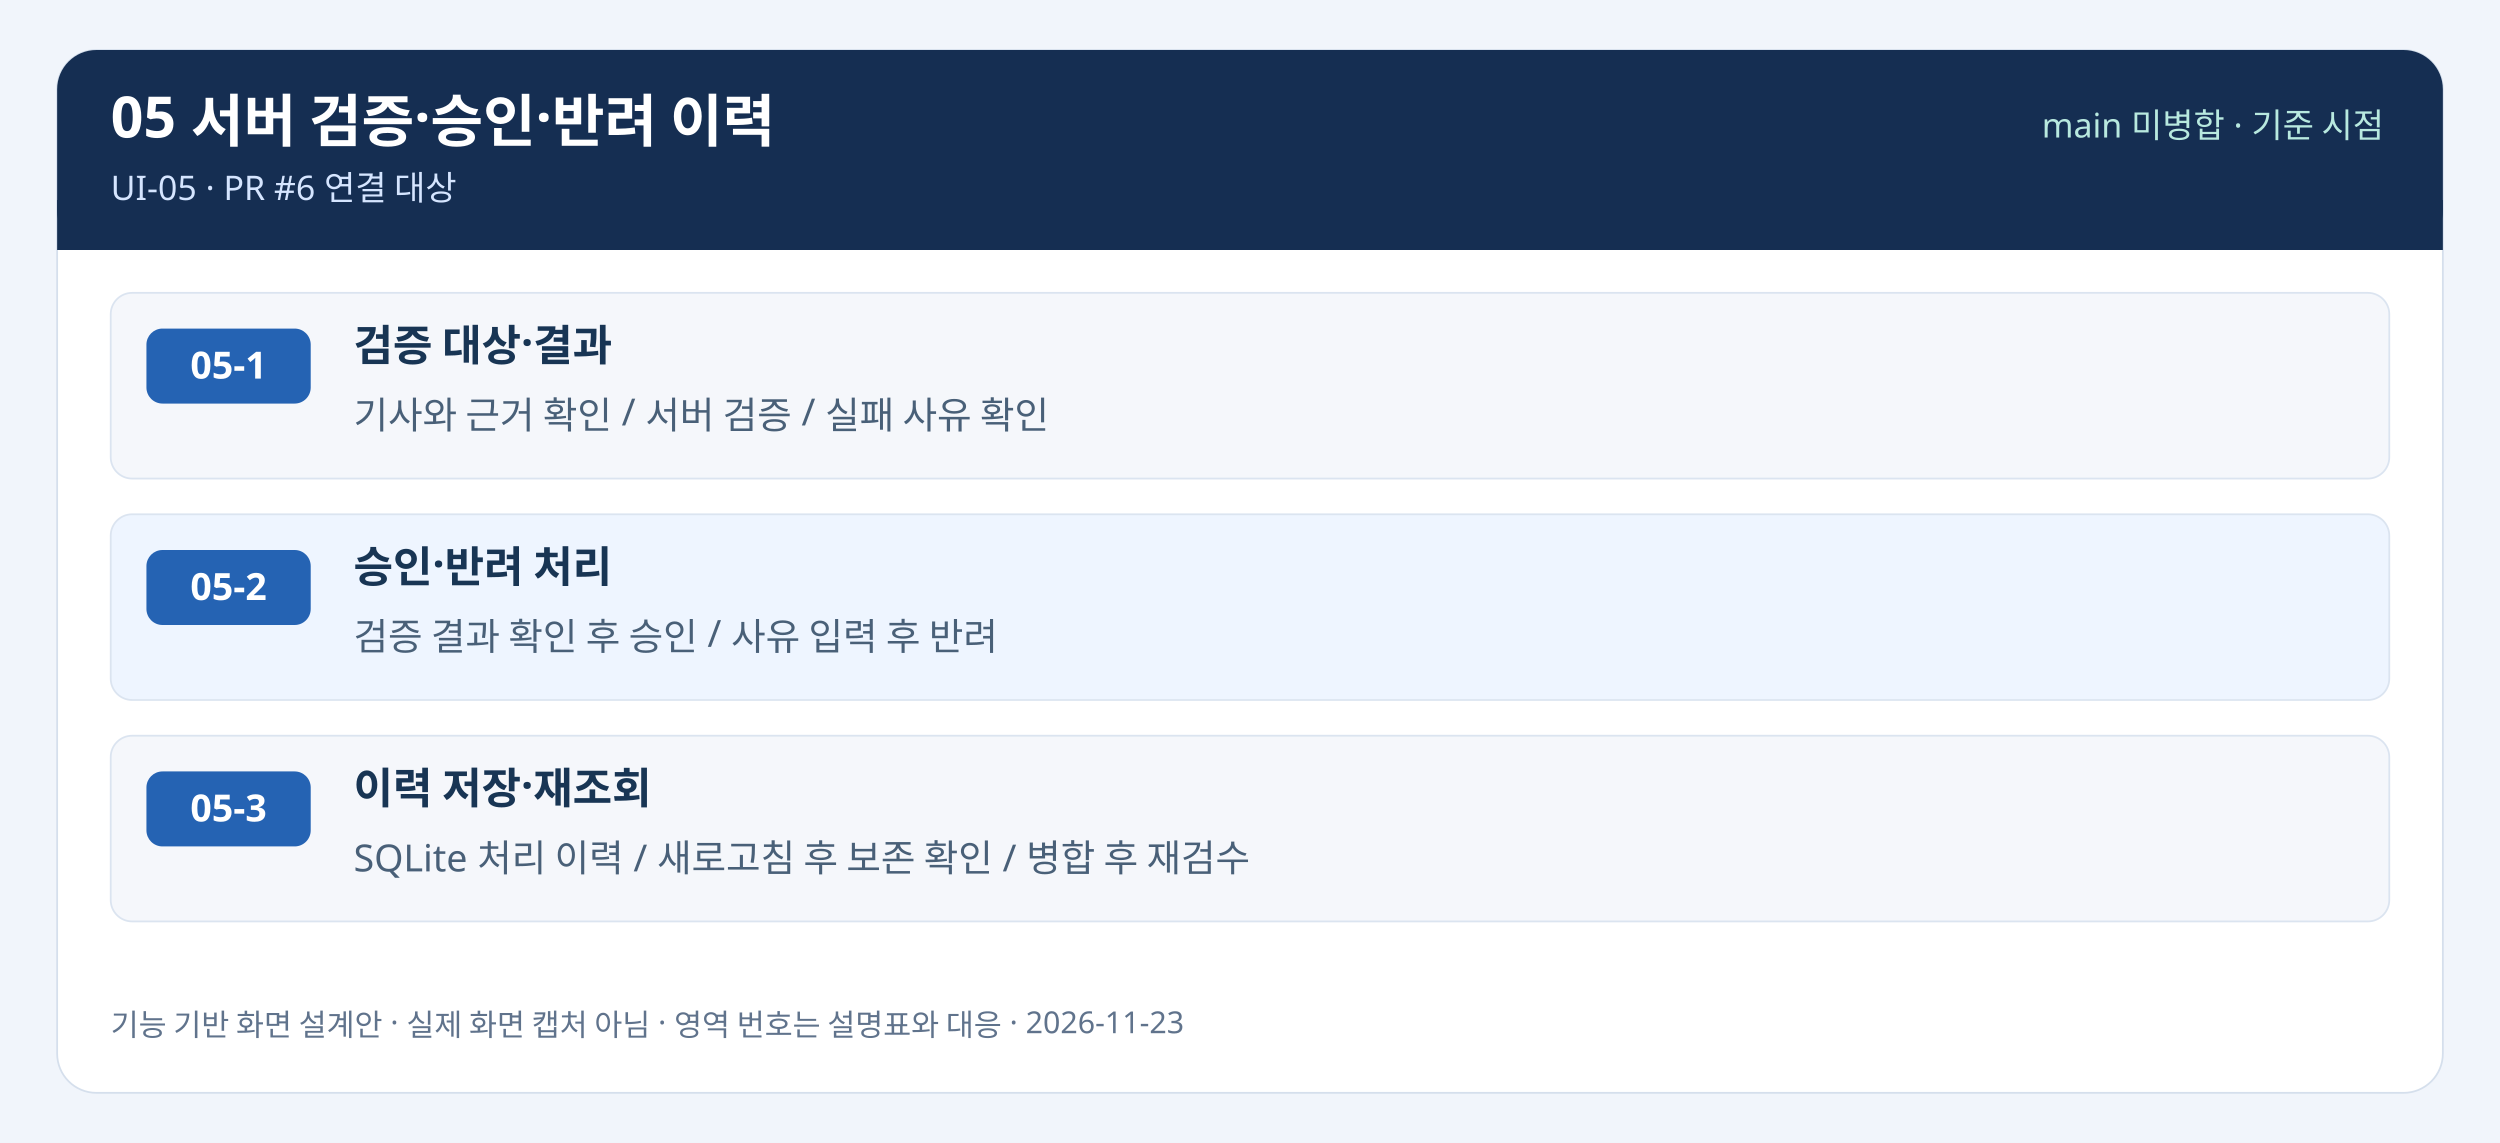
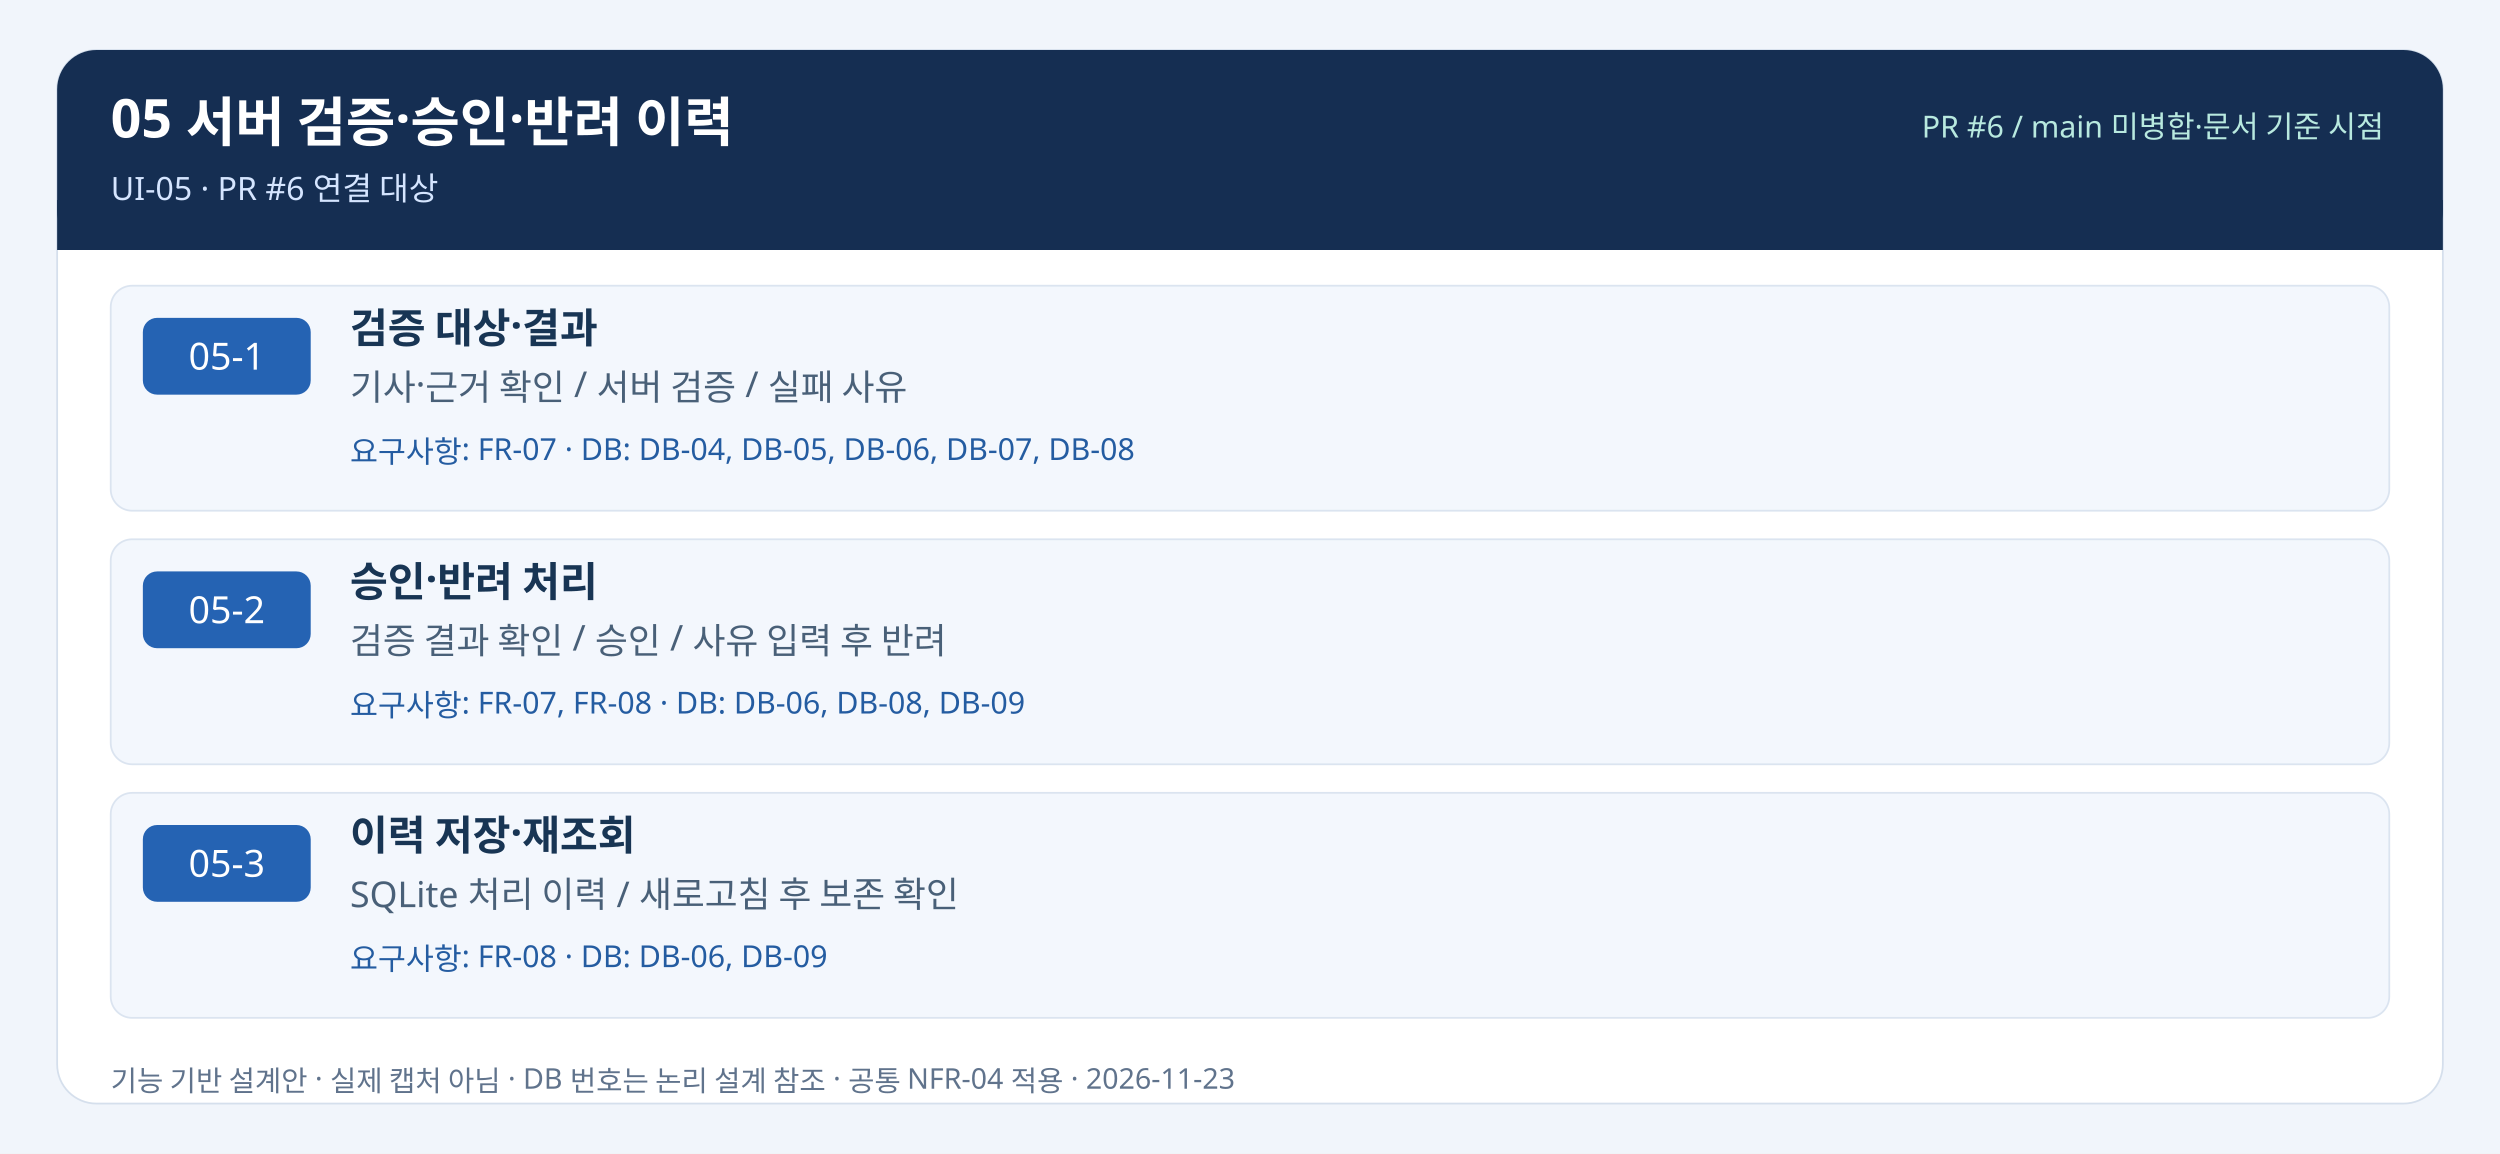
- <svg xmlns="http://www.w3.org/2000/svg" width="1400" height="640" viewBox="0 0 1400 640">
-   <rect width="1400" height="640" fill="#f1f5fb" />
+ <svg xmlns="http://www.w3.org/2000/svg" width="1400" height="646" viewBox="0 0 1400 646">
+   <rect width="1400" height="646" fill="#f1f5fb" />
  <g font-family="'Malgun Gothic','Noto Sans KR',sans-serif">
-     <rect x="32" y="28" width="1336" height="584" rx="22" fill="white" stroke="#d5dfec" />
+     <rect x="32" y="28" width="1336" height="590" rx="22" fill="white" stroke="#d5dfec" />
    <rect x="32" y="28" width="1336" height="112" rx="22" fill="#152e52" />
    <rect x="32" y="112" width="1336" height="28" fill="#152e52" />
-     <text x="62" y="77" font-size="32" font-weight="700" fill="#ffffff">05  서버 검증·승인·반려 이력</text>
-     <text x="62" y="112" font-size="19" fill="#d5e5ff">UI-05 · PR #6 연결 대상</text>
-     <text x="1335" y="77" text-anchor="end" font-size="19" fill="#b8e9df">main 미병합 · 기준 시점</text>
-     <rect x="62" y="164" width="1276" height="104" rx="12" fill="#f5f7fb" stroke="#dbe4f0" />
-     <rect x="82" y="184" width="92" height="42" rx="9" fill="#2563b3" />
-     <text x="128" y="212" text-anchor="middle" font-size="21" font-weight="700" fill="white">05-1</text>
-     <text x="198" y="202" font-size="24" font-weight="700" fill="#183554">검증 대상·결과</text>
-     <text x="198" y="240" font-size="21" fill="#496078">기사와 근거 확인  /  서버 검증  /  실패 사유 확인</text>
-     <rect x="62" y="288" width="1276" height="104" rx="12" fill="#eef5ff" stroke="#dbe4f0" />
-     <rect x="82" y="308" width="92" height="42" rx="9" fill="#2563b3" />
-     <text x="128" y="336" text-anchor="middle" font-size="21" font-weight="700" fill="white">05-2</text>
-     <text x="198" y="326" font-size="24" font-weight="700" fill="#183554">승인·반려 처리</text>
-     <text x="198" y="364" font-size="21" fill="#496078">검증 결과 확인 후 승인  /  사유 입력 후 반려</text>
-     <rect x="62" y="412" width="1276" height="104" rx="12" fill="#f5f7fb" stroke="#dbe4f0" />
-     <rect x="82" y="432" width="92" height="42" rx="9" fill="#2563b3" />
-     <text x="128" y="460" text-anchor="middle" font-size="21" font-weight="700" fill="white">05-3</text>
-     <text x="198" y="450" font-size="24" font-weight="700" fill="#183554">이력 저장·재조회</text>
-     <text x="198" y="488" font-size="21" fill="#496078">SQLite 처리 이력  /  새로고침 후 보존 확인  /  병합 후 재검수</text>
-     <text x="62" y="580" font-size="17" fill="#60738c">기능 기반 화면 설계안 · 실제 화면 캡처 아님 · 영역 번호는 설명표와 대응 · 2026-11-23</text>
+     <text x="62" y="77" font-size="30" font-weight="700" fill="white">05 서버 검증·승인·반려 이력</text>
+     <text x="62" y="112" font-size="18" fill="#d5e5ff">UI-05 · PR #6 연결 대상</text>
+     <text x="1335" y="77" text-anchor="end" font-size="17" fill="#b8e9df">PR #6 / main 미병합·문서 기준 시점</text>
+     <rect x="62" y="160" width="1276" height="126" rx="12" fill="#f3f7fd" stroke="#dbe4f0" />
+     <rect x="80" y="178" width="94" height="43" rx="8" fill="#2563b3" />
+     <text x="127" y="207" text-anchor="middle" font-size="21" fill="white">05-1</text>
+     <text x="196" y="192" font-size="23" font-weight="700" fill="#183554">검증 대상·결과</text>
+     <text x="196" y="224" font-size="20" fill="#496078">기사·근거 확인 / 서버 검증 / 실패 사유</text>
+     <text x="196" y="259" font-size="17" fill="#245ca1">요구사항: FR-07 · DB: DB-04, DB-05, DB-06, DB-07, DB-08</text>
+     <rect x="62" y="302" width="1276" height="126" rx="12" fill="#f3f7fd" stroke="#dbe4f0" />
+     <rect x="80" y="320" width="94" height="43" rx="8" fill="#2563b3" />
+     <text x="127" y="349" text-anchor="middle" font-size="21" fill="white">05-2</text>
+     <text x="196" y="334" font-size="23" font-weight="700" fill="#183554">승인·반려 처리</text>
+     <text x="196" y="366" font-size="20" fill="#496078">검증 결과 확인 / 승인 / 사유 입력 후 반려</text>
+     <text x="196" y="401" font-size="17" fill="#245ca1">요구사항: FR-07, FR-08 · DB: DB-06, DB-08, DB-09</text>
+     <rect x="62" y="444" width="1276" height="126" rx="12" fill="#f3f7fd" stroke="#dbe4f0" />
+     <rect x="80" y="462" width="94" height="43" rx="8" fill="#2563b3" />
+     <text x="127" y="491" text-anchor="middle" font-size="21" fill="white">05-3</text>
+     <text x="196" y="476" font-size="23" font-weight="700" fill="#183554">이력 저장·재조회</text>
+     <text x="196" y="508" font-size="20" fill="#496078">SQLite 처리 이력 / 새로고침 후 보존 확인</text>
+     <text x="196" y="543" font-size="17" fill="#245ca1">요구사항: FR-08 · DB: DB-06, DB-09</text>
+     <text x="62" y="611" font-size="16" fill="#60738c">기능 기반 설계안 · 실제 캡처 아님 · DB 번호는 논리 설계 참조 · 공통 NFR-04 적용 · 2026-11-23</text>
  </g>
</svg>
